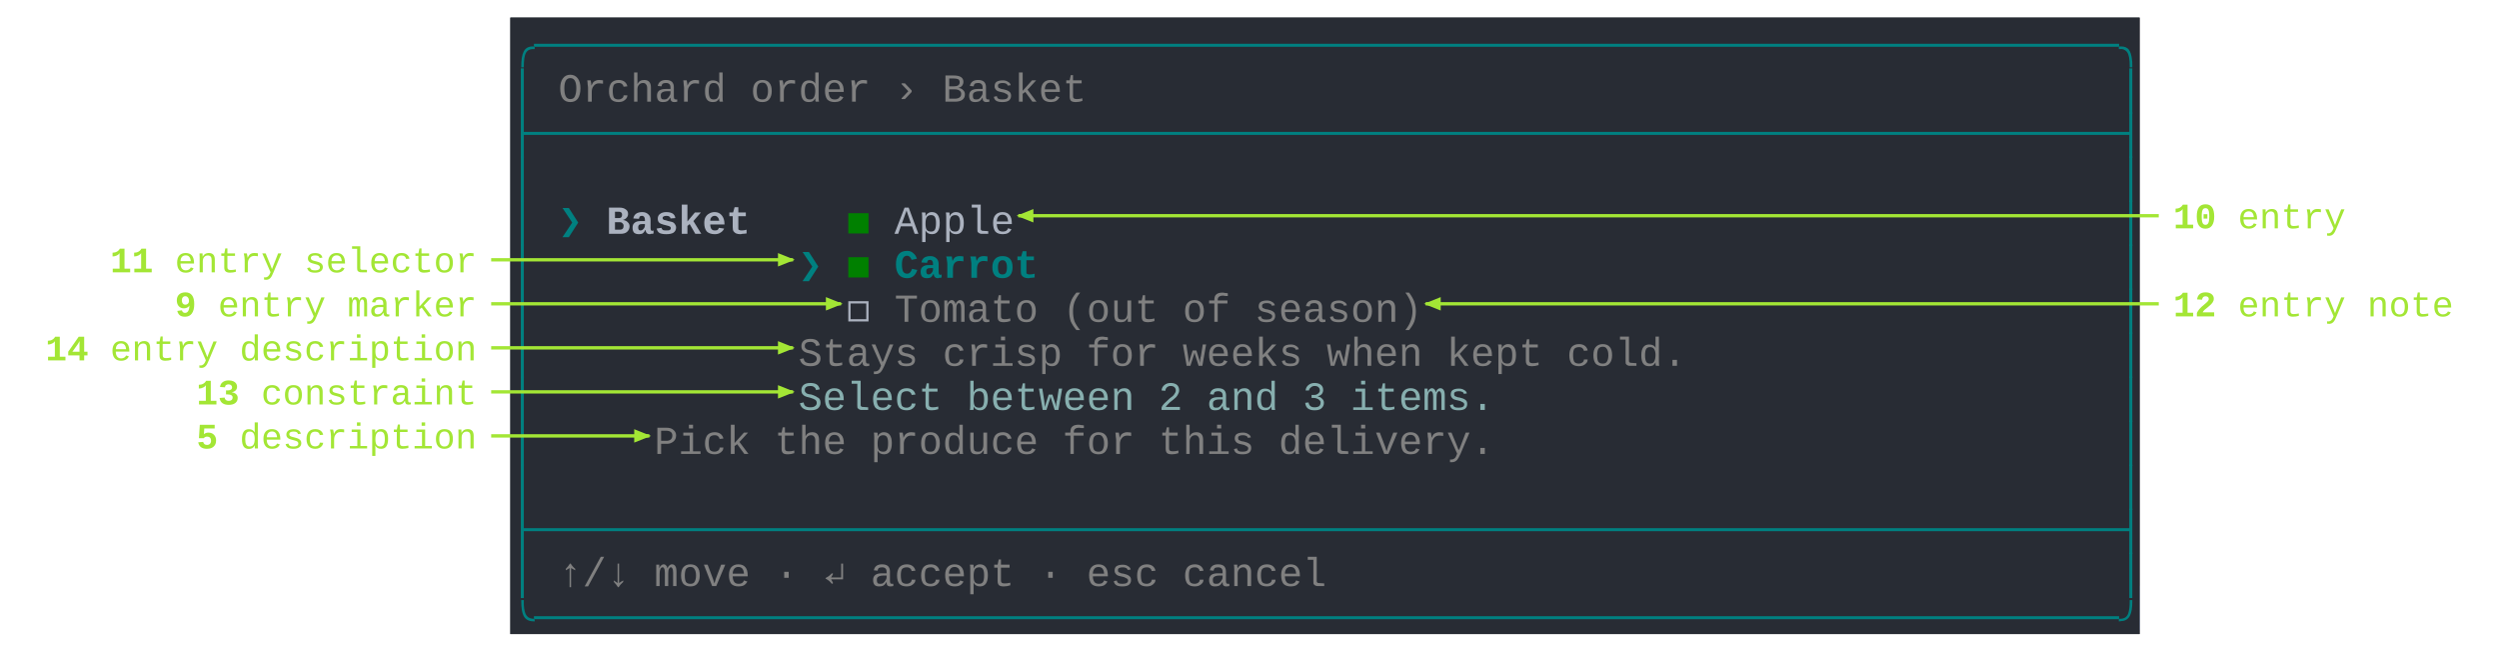
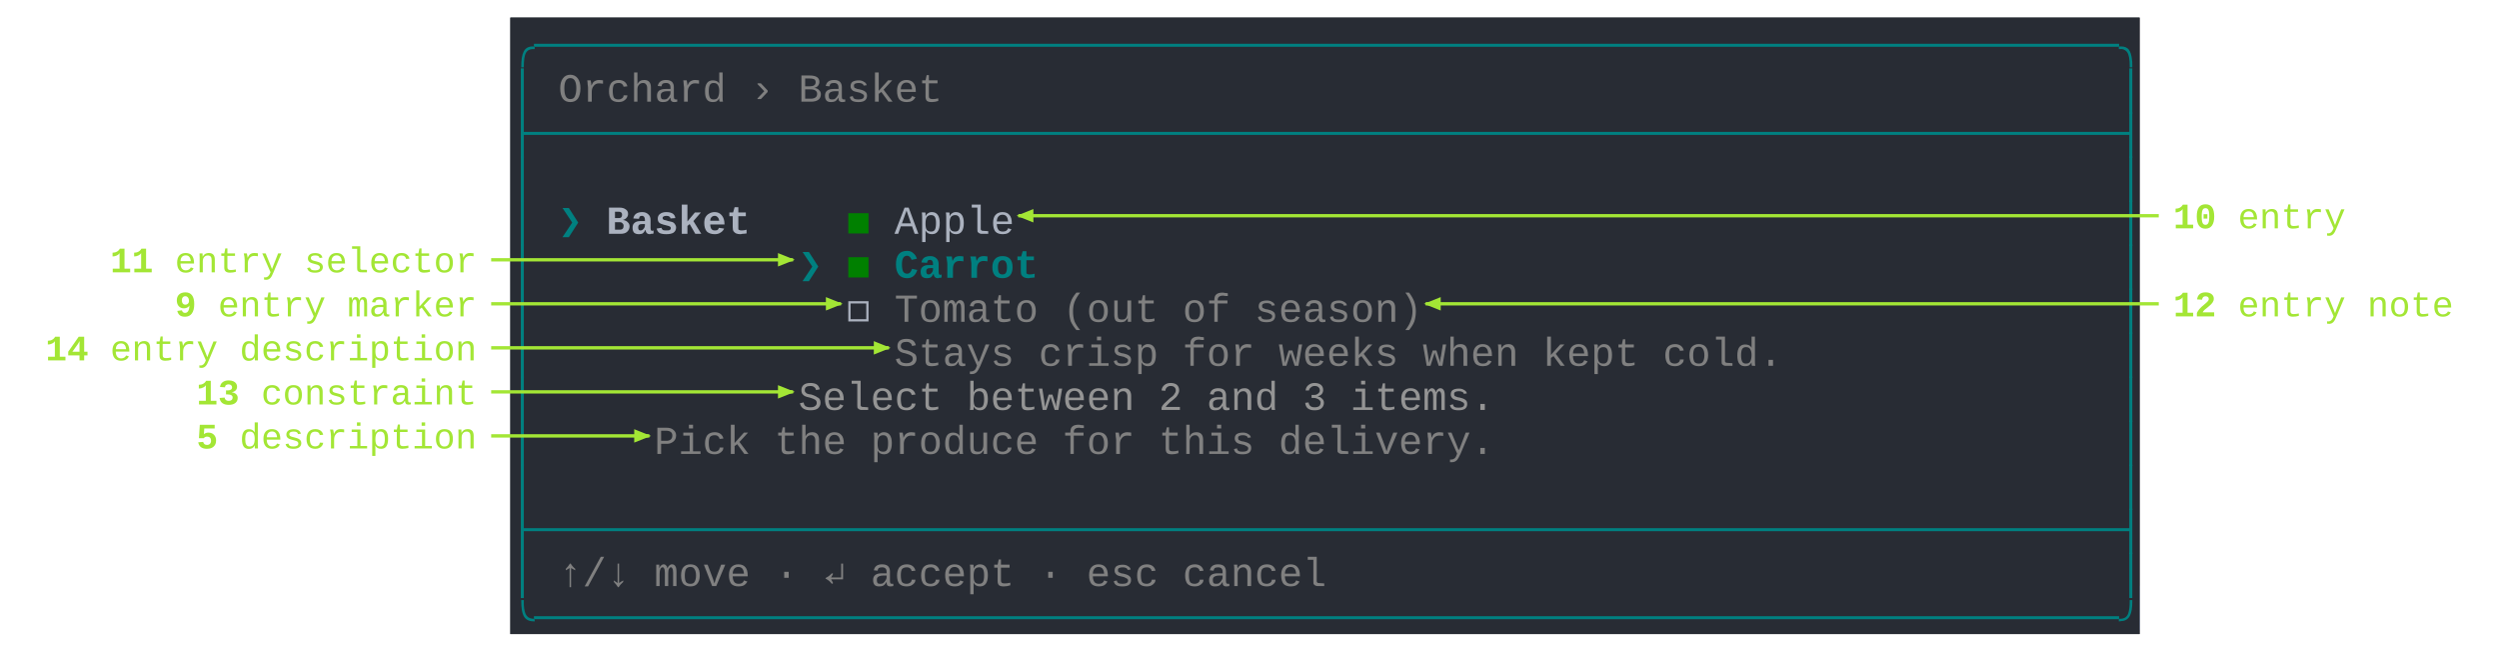
<svg xmlns="http://www.w3.org/2000/svg" xmlns:xlink="http://www.w3.org/1999/xlink" width="1043.00" height="279.53">
  <defs>
    <marker id="anatomy-arrow" viewBox="0 0 10 10" refX="9" refY="5" markerWidth="5" markerHeight="5" orient="auto-start-reverse">
      <path d="M 0 1 L 10 5 L 0 9 z" fill="rgb(163,230,53)" />
    </marker>
  </defs>
  <g transform="translate(213.00,7.35)">
    <svg width="680" height="257.18">
      <rect width="680" height="257.18" rx="0" ry="0" class="a" />
      <svg height="257.18" viewBox="0 0 68 25.718" width="680">
-         <style>.a{fill:rgb(40,44,52)}.b{font-family:Consolas,"Courier New",Courier,"Liberation Mono",monospace}.c{fill:rgb(0,128,128);white-space:pre}.d{fill:transparent}.e{fill:rgb(82,139,255)}.f{fill:rgb(128,128,128);white-space:pre}.g{fill:rgb(0,128,128);font-weight:bold;white-space:pre}.h{fill:rgb(171,178,191);font-weight:bold;white-space:pre}.i{fill:rgb(0,128,0);white-space:pre}.j{fill:rgb(171,178,191);white-space:pre}.k{fill:rgb(135,175,175);white-space:pre}</style>
+         <style>.a{fill:rgb(40,44,52)}.b{font-family:Consolas,"Courier New",Courier,"Liberation Mono",monospace}.c{fill:rgb(0,128,128);white-space:pre}.d{fill:transparent}.e{fill:rgb(82,139,255)}.f{fill:rgb(128,128,128);white-space:pre}.g{fill:rgb(0,128,128);font-weight:bold;white-space:pre}.h{fill:rgb(171,178,191);font-weight:bold;white-space:pre}.i{fill:rgb(0,128,0);white-space:pre}.j{fill:rgb(171,178,191);white-space:pre}.k{fill:rgb(148,148,148);white-space:pre}</style>
        <g font-family="Consolas, &quot;Courier New&quot;, Courier, &quot;Liberation Mono&quot;, monospace" font-size="1.67" class="b">
          <defs>
            <symbol id="1">
              <text x="0" y="1.67" class="c" textLength="68.136" lengthAdjust="spacingAndGlyphs">├──────────────────────────────────────────────────────────────────┤</text>
            </symbol>
            <symbol id="2">
              <text x="0" y="1.67" class="c" textLength="1.002" lengthAdjust="spacingAndGlyphs">│</text>
              <text x="67.134" y="1.67" class="c" textLength="1.002" lengthAdjust="spacingAndGlyphs">│</text>
            </symbol>
            <symbol id="a">
              <rect height="14" width="68" x="0" y="0" class="d" />
            </symbol>
            <symbol id="b">
              <rect height="1.837" width="1.102" class="e" />
            </symbol>
          </defs>
          <rect height="25.718" width="68" class="a" />
          <svg x="0" y="0" width="68">
            <svg x="0">
              <use xlink:href="#a" />
              <use xlink:href="#b" x="67.996" y="23.706" />
              <text x="0" y="1.67" class="c" textLength="68.136" lengthAdjust="spacingAndGlyphs">╭──────────────────────────────────────────────────────────────────╮</text>
              <text x="0" y="3.507" class="c" textLength="1.002" lengthAdjust="spacingAndGlyphs">│</text>
              <text x="2.004" y="3.507" class="f" textLength="7.014" lengthAdjust="spacingAndGlyphs">Orchard</text>
-               <text x="10.02" y="3.507" class="f" textLength="5.01" lengthAdjust="spacingAndGlyphs">order</text>
-               <text x="16.032" y="3.507" class="f" textLength="1.002" lengthAdjust="spacingAndGlyphs">›</text>
-               <text x="18.036" y="3.507" class="f" textLength="6.012" lengthAdjust="spacingAndGlyphs">Basket</text>
+               <text x="10.02" y="3.507" class="f" textLength="1.002" lengthAdjust="spacingAndGlyphs">›</text>
+               <text x="12.024" y="3.507" class="f" textLength="6.012" lengthAdjust="spacingAndGlyphs">Basket</text>
              <text x="67.134" y="3.507" class="c" textLength="1.002" lengthAdjust="spacingAndGlyphs">│</text>
              <use xlink:href="#1" y="3.674" />
              <use xlink:href="#2" y="5.511" />
              <text x="0" y="9.018" class="c" textLength="1.002" lengthAdjust="spacingAndGlyphs">│</text>
              <text x="2.004" y="9.018" class="g" textLength="1.002" lengthAdjust="spacingAndGlyphs">❯</text>
              <text x="4.008" y="9.018" class="h" textLength="6.012" lengthAdjust="spacingAndGlyphs">Basket</text>
              <text x="14.028" y="9.018" class="i" textLength="1.002" lengthAdjust="spacingAndGlyphs">◼</text>
              <text x="16.032" y="9.018" class="j" textLength="5.01" lengthAdjust="spacingAndGlyphs">Apple</text>
              <text x="67.134" y="9.018" class="c" textLength="1.002" lengthAdjust="spacingAndGlyphs">│</text>
              <text x="0" y="10.855" class="c" textLength="1.002" lengthAdjust="spacingAndGlyphs">│</text>
              <text x="12.024" y="10.855" class="g" textLength="1.002" lengthAdjust="spacingAndGlyphs">❯</text>
              <text x="14.028" y="10.855" class="i" textLength="1.002" lengthAdjust="spacingAndGlyphs">◼</text>
              <text x="16.032" y="10.855" class="g" textLength="6.012" lengthAdjust="spacingAndGlyphs">Carrot</text>
              <text x="67.134" y="10.855" class="c" textLength="1.002" lengthAdjust="spacingAndGlyphs">│</text>
              <text x="0" y="12.692" class="c" textLength="1.002" lengthAdjust="spacingAndGlyphs">│</text>
              <text x="14.028" y="12.692" class="j" textLength="1.002" lengthAdjust="spacingAndGlyphs">◻</text>
              <text x="16.032" y="12.692" class="f" textLength="6.012" lengthAdjust="spacingAndGlyphs">Tomato</text>
              <text x="23.046" y="12.692" class="f" textLength="4.008" lengthAdjust="spacingAndGlyphs">(out</text>
              <text x="28.056" y="12.692" class="f" textLength="2.004" lengthAdjust="spacingAndGlyphs">of</text>
              <text x="31.062" y="12.692" class="f" textLength="7.014" lengthAdjust="spacingAndGlyphs">season)</text>
              <text x="67.134" y="12.692" class="c" textLength="1.002" lengthAdjust="spacingAndGlyphs">│</text>
              <text x="0" y="14.529" class="c" textLength="1.002" lengthAdjust="spacingAndGlyphs">│</text>
-               <text x="12.024" y="14.529" class="f" textLength="5.01" lengthAdjust="spacingAndGlyphs">Stays</text>
-               <text x="18.036" y="14.529" class="f" textLength="5.01" lengthAdjust="spacingAndGlyphs">crisp</text>
-               <text x="24.048" y="14.529" class="f" textLength="3.006" lengthAdjust="spacingAndGlyphs">for</text>
-               <text x="28.056" y="14.529" class="f" textLength="5.01" lengthAdjust="spacingAndGlyphs">weeks</text>
-               <text x="34.068" y="14.529" class="f" textLength="4.008" lengthAdjust="spacingAndGlyphs">when</text>
-               <text x="39.078" y="14.529" class="f" textLength="4.008" lengthAdjust="spacingAndGlyphs">kept</text>
-               <text x="44.088" y="14.529" class="f" textLength="5.01" lengthAdjust="spacingAndGlyphs">cold.</text>
+               <text x="16.032" y="14.529" class="f" textLength="5.01" lengthAdjust="spacingAndGlyphs">Stays</text>
+               <text x="22.044" y="14.529" class="f" textLength="5.01" lengthAdjust="spacingAndGlyphs">crisp</text>
+               <text x="28.056" y="14.529" class="f" textLength="3.006" lengthAdjust="spacingAndGlyphs">for</text>
+               <text x="32.064" y="14.529" class="f" textLength="5.01" lengthAdjust="spacingAndGlyphs">weeks</text>
+               <text x="38.076" y="14.529" class="f" textLength="4.008" lengthAdjust="spacingAndGlyphs">when</text>
+               <text x="43.086" y="14.529" class="f" textLength="4.008" lengthAdjust="spacingAndGlyphs">kept</text>
+               <text x="48.096" y="14.529" class="f" textLength="5.01" lengthAdjust="spacingAndGlyphs">cold.</text>
              <text x="67.134" y="14.529" class="c" textLength="1.002" lengthAdjust="spacingAndGlyphs">│</text>
              <text x="0" y="16.366" class="c" textLength="1.002" lengthAdjust="spacingAndGlyphs">│</text>
              <text x="12.024" y="16.366" class="k" textLength="6.012" lengthAdjust="spacingAndGlyphs">Select</text>
              <text x="19.038" y="16.366" class="k" textLength="7.014" lengthAdjust="spacingAndGlyphs">between</text>
              <text x="27.054" y="16.366" class="k" textLength="1.002" lengthAdjust="spacingAndGlyphs">2</text>
              <text x="29.058" y="16.366" class="k" textLength="3.006" lengthAdjust="spacingAndGlyphs">and</text>
              <text x="33.066" y="16.366" class="k" textLength="1.002" lengthAdjust="spacingAndGlyphs">3</text>
              <text x="35.07" y="16.366" class="k" textLength="6.012" lengthAdjust="spacingAndGlyphs">items.</text>
              <text x="67.134" y="16.366" class="c" textLength="1.002" lengthAdjust="spacingAndGlyphs">│</text>
              <text x="0" y="18.203" class="c" textLength="1.002" lengthAdjust="spacingAndGlyphs">│</text>
              <text x="6.012" y="18.203" class="f" textLength="4.008" lengthAdjust="spacingAndGlyphs">Pick</text>
              <text x="11.022" y="18.203" class="f" textLength="3.006" lengthAdjust="spacingAndGlyphs">the</text>
              <text x="15.03" y="18.203" class="f" textLength="7.014" lengthAdjust="spacingAndGlyphs">produce</text>
              <text x="23.046" y="18.203" class="f" textLength="3.006" lengthAdjust="spacingAndGlyphs">for</text>
              <text x="27.054" y="18.203" class="f" textLength="4.008" lengthAdjust="spacingAndGlyphs">this</text>
              <text x="32.064" y="18.203" class="f" textLength="9.018" lengthAdjust="spacingAndGlyphs">delivery.</text>
              <text x="67.134" y="18.203" class="c" textLength="1.002" lengthAdjust="spacingAndGlyphs">│</text>
              <use xlink:href="#2" y="18.37" />
              <use xlink:href="#1" y="20.207" />
              <text x="0" y="23.714" class="c" textLength="1.002" lengthAdjust="spacingAndGlyphs">│</text>
              <text x="2.004" y="23.714" class="f" textLength="3.006" lengthAdjust="spacingAndGlyphs">↑/↓</text>
              <text x="6.012" y="23.714" class="f" textLength="4.008" lengthAdjust="spacingAndGlyphs">move</text>
              <text x="11.022" y="23.714" class="f" textLength="1.002" lengthAdjust="spacingAndGlyphs">·</text>
              <text x="13.026" y="23.714" class="f" textLength="1.002" lengthAdjust="spacingAndGlyphs">↵</text>
              <text x="15.03" y="23.714" class="f" textLength="6.012" lengthAdjust="spacingAndGlyphs">accept</text>
              <text x="22.044" y="23.714" class="f" textLength="1.002" lengthAdjust="spacingAndGlyphs">·</text>
              <text x="24.048" y="23.714" class="f" textLength="3.006" lengthAdjust="spacingAndGlyphs">esc</text>
              <text x="28.056" y="23.714" class="f" textLength="6.012" lengthAdjust="spacingAndGlyphs">cancel</text>
              <text x="67.134" y="23.714" class="c" textLength="1.002" lengthAdjust="spacingAndGlyphs">│</text>
              <text x="0" y="25.551" class="c" textLength="68.136" lengthAdjust="spacingAndGlyphs">╰──────────────────────────────────────────────────────────────────╯</text>
            </svg>
          </svg>
        </g>
      </svg>
    </svg>
  </g>
  <g>
    <path d="M 901.00 90.01 L 899.00 90.01 L 425.00 90.01" fill="none" stroke="rgb(163,230,53)" stroke-width="1.4" stroke-linejoin="round" marker-end="url(#anatomy-arrow)" />
    <text x="907.00" y="95.26" text-anchor="start" fill="rgb(163,230,53)" font-family="Consolas, &quot;Courier New&quot;, Courier, monospace" font-size="15.0">
      <tspan font-weight="bold">10</tspan>  entry</text>
    <path d="M 205.00 108.38 L 207.00 108.38 L 331.00 108.38" fill="none" stroke="rgb(163,230,53)" stroke-width="1.4" stroke-linejoin="round" marker-end="url(#anatomy-arrow)" />
    <text x="199.00" y="113.63" text-anchor="end" fill="rgb(163,230,53)" font-family="Consolas, &quot;Courier New&quot;, Courier, monospace" font-size="15.0">
      <tspan font-weight="bold">11</tspan>  entry selector</text>
    <path d="M 205.00 126.75 L 207.00 126.75 L 351.00 126.75" fill="none" stroke="rgb(163,230,53)" stroke-width="1.4" stroke-linejoin="round" marker-end="url(#anatomy-arrow)" />
    <text x="199.00" y="132.00" text-anchor="end" fill="rgb(163,230,53)" font-family="Consolas, &quot;Courier New&quot;, Courier, monospace" font-size="15.0">
      <tspan font-weight="bold">9</tspan>  entry marker</text>
    <path d="M 901.00 126.75 L 899.00 126.75 L 595.00 126.75" fill="none" stroke="rgb(163,230,53)" stroke-width="1.4" stroke-linejoin="round" marker-end="url(#anatomy-arrow)" />
    <text x="907.00" y="132.00" text-anchor="start" fill="rgb(163,230,53)" font-family="Consolas, &quot;Courier New&quot;, Courier, monospace" font-size="15.0">
      <tspan font-weight="bold">12</tspan>  entry note</text>
-     <path d="M 205.00 145.12 L 207.00 145.12 L 331.00 145.12" fill="none" stroke="rgb(163,230,53)" stroke-width="1.4" stroke-linejoin="round" marker-end="url(#anatomy-arrow)" />
+     <path d="M 205.00 145.12 L 207.00 145.12 L 371.00 145.12" fill="none" stroke="rgb(163,230,53)" stroke-width="1.4" stroke-linejoin="round" marker-end="url(#anatomy-arrow)" />
    <text x="199.00" y="150.37" text-anchor="end" fill="rgb(163,230,53)" font-family="Consolas, &quot;Courier New&quot;, Courier, monospace" font-size="15.0">
      <tspan font-weight="bold">14</tspan>  entry description</text>
    <path d="M 205.00 163.49 L 207.00 163.49 L 331.00 163.49" fill="none" stroke="rgb(163,230,53)" stroke-width="1.4" stroke-linejoin="round" marker-end="url(#anatomy-arrow)" />
    <text x="199.00" y="168.74" text-anchor="end" fill="rgb(163,230,53)" font-family="Consolas, &quot;Courier New&quot;, Courier, monospace" font-size="15.0">
      <tspan font-weight="bold">13</tspan>  constraint</text>
    <path d="M 205.00 181.86 L 207.00 181.86 L 271.00 181.86" fill="none" stroke="rgb(163,230,53)" stroke-width="1.4" stroke-linejoin="round" marker-end="url(#anatomy-arrow)" />
    <text x="199.00" y="187.11" text-anchor="end" fill="rgb(163,230,53)" font-family="Consolas, &quot;Courier New&quot;, Courier, monospace" font-size="15.0">
      <tspan font-weight="bold">5</tspan>  description</text>
  </g>
</svg>
